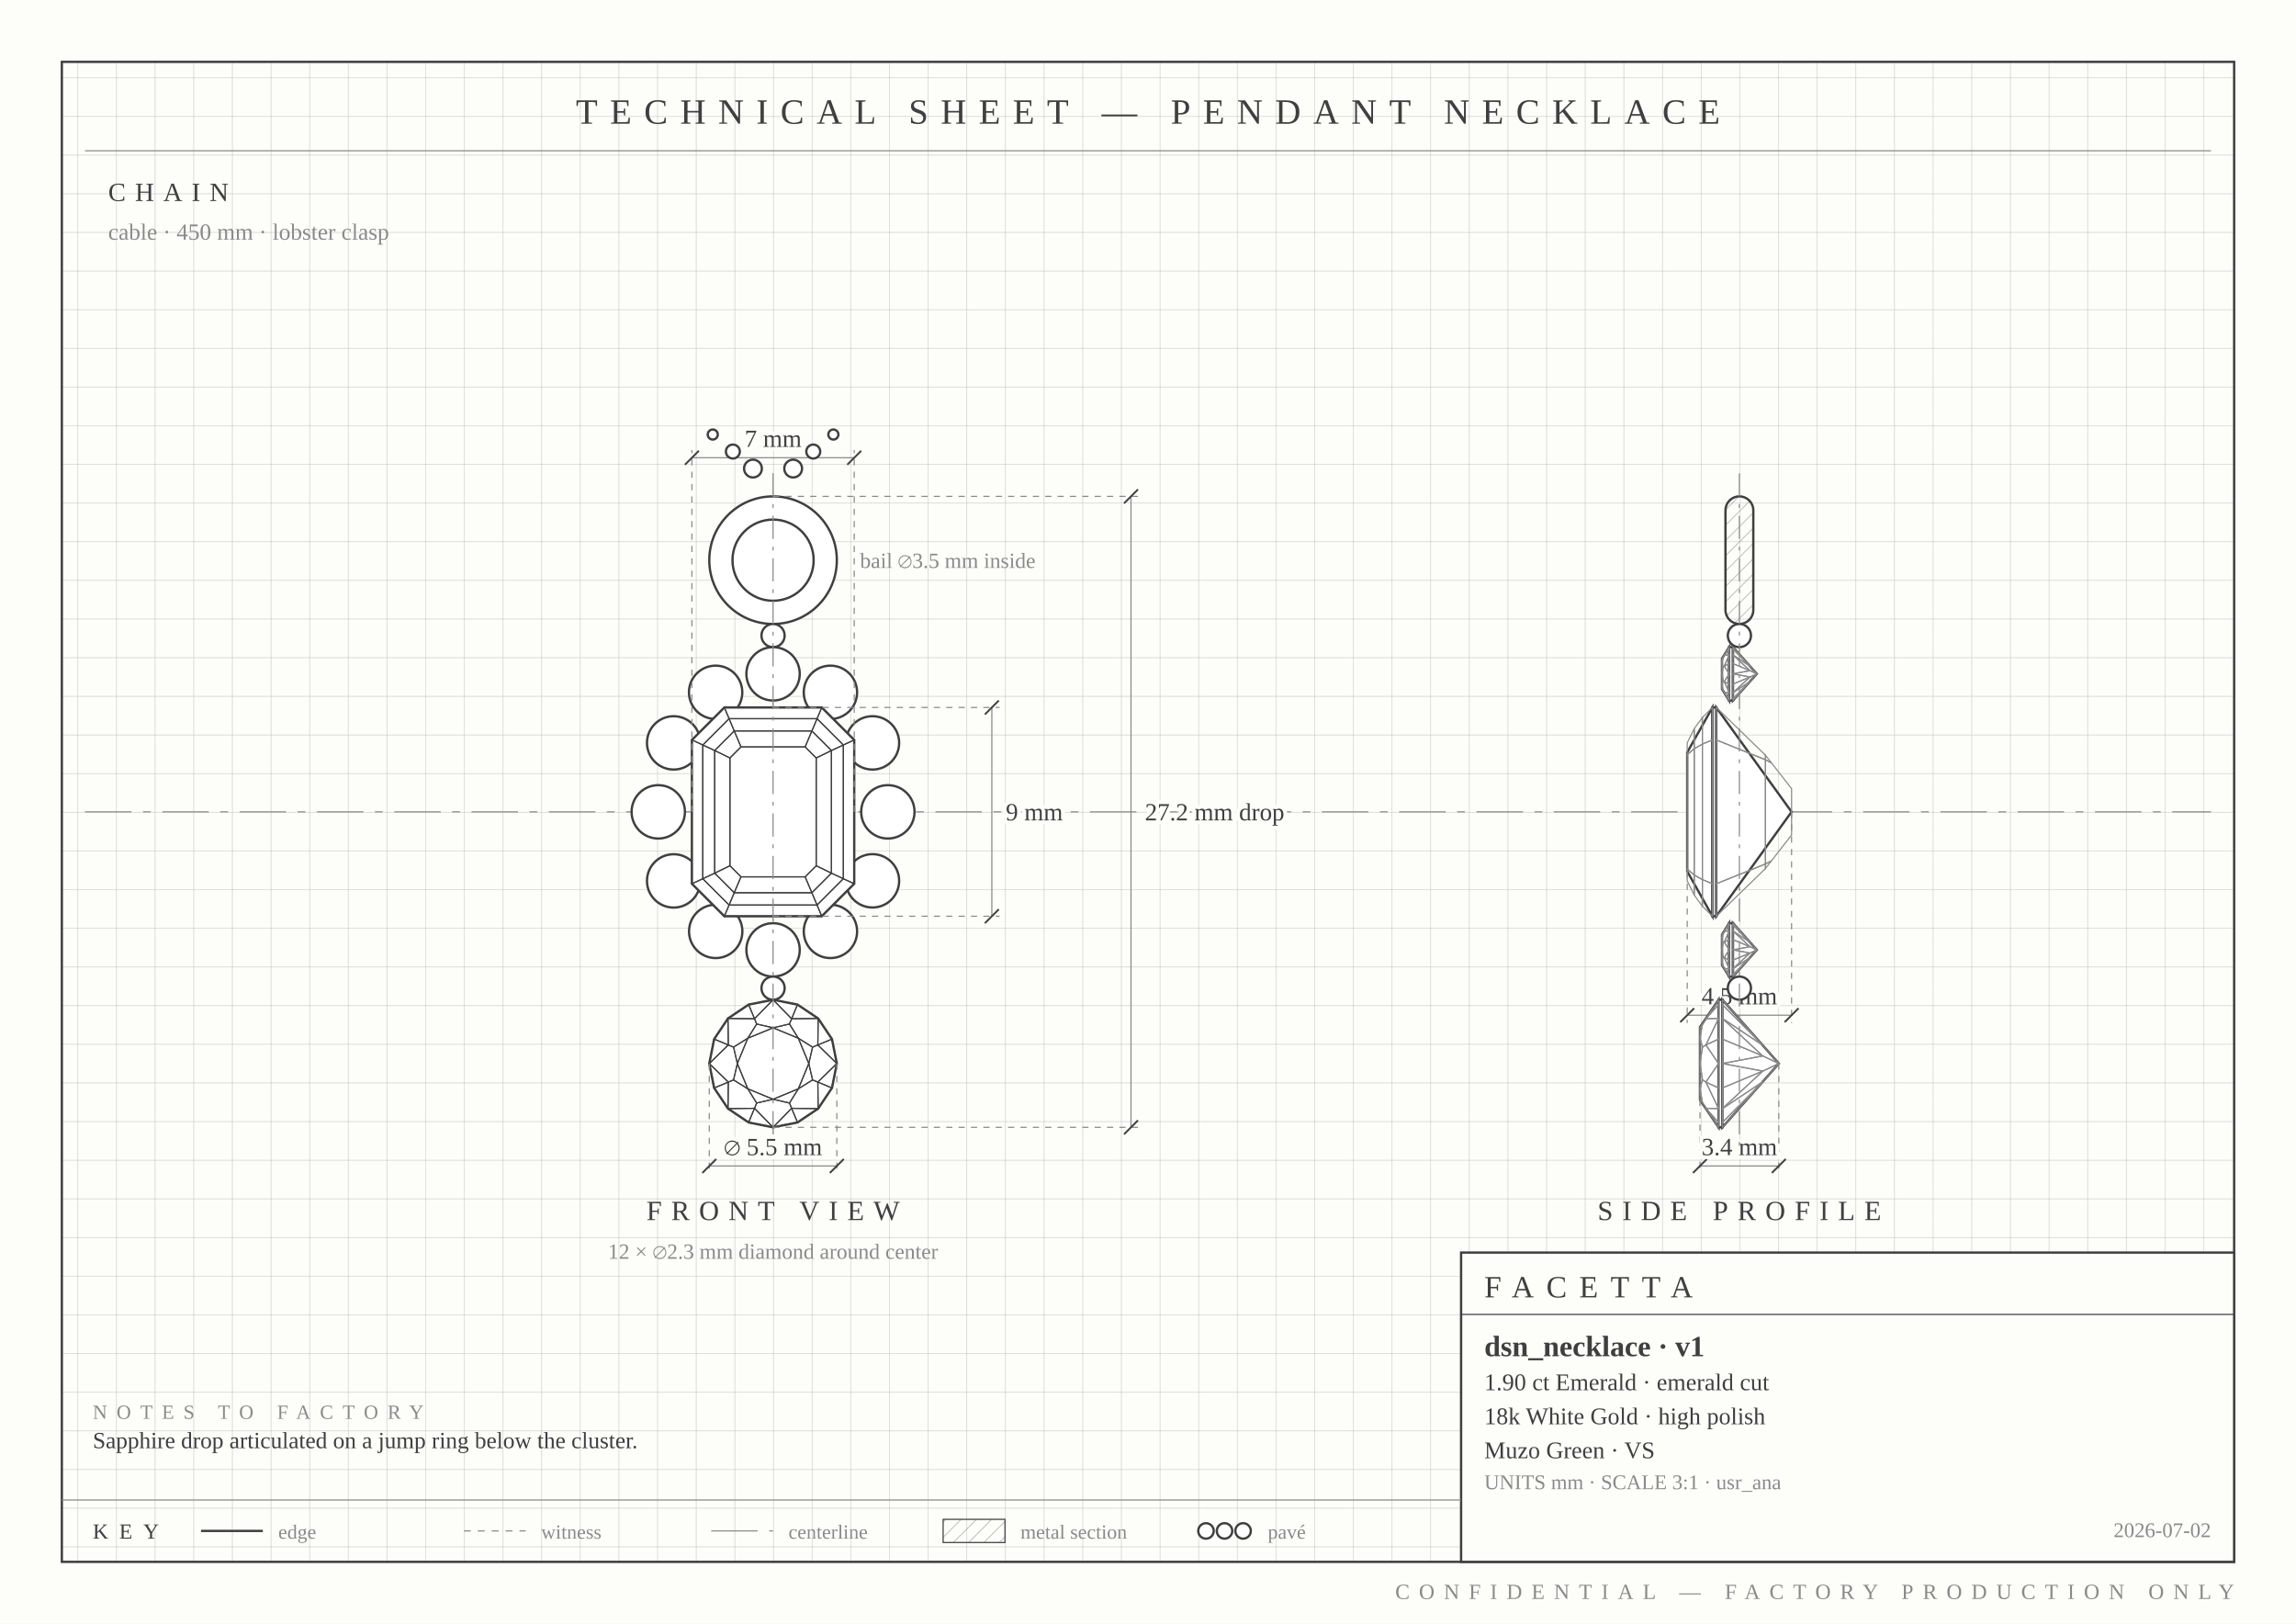
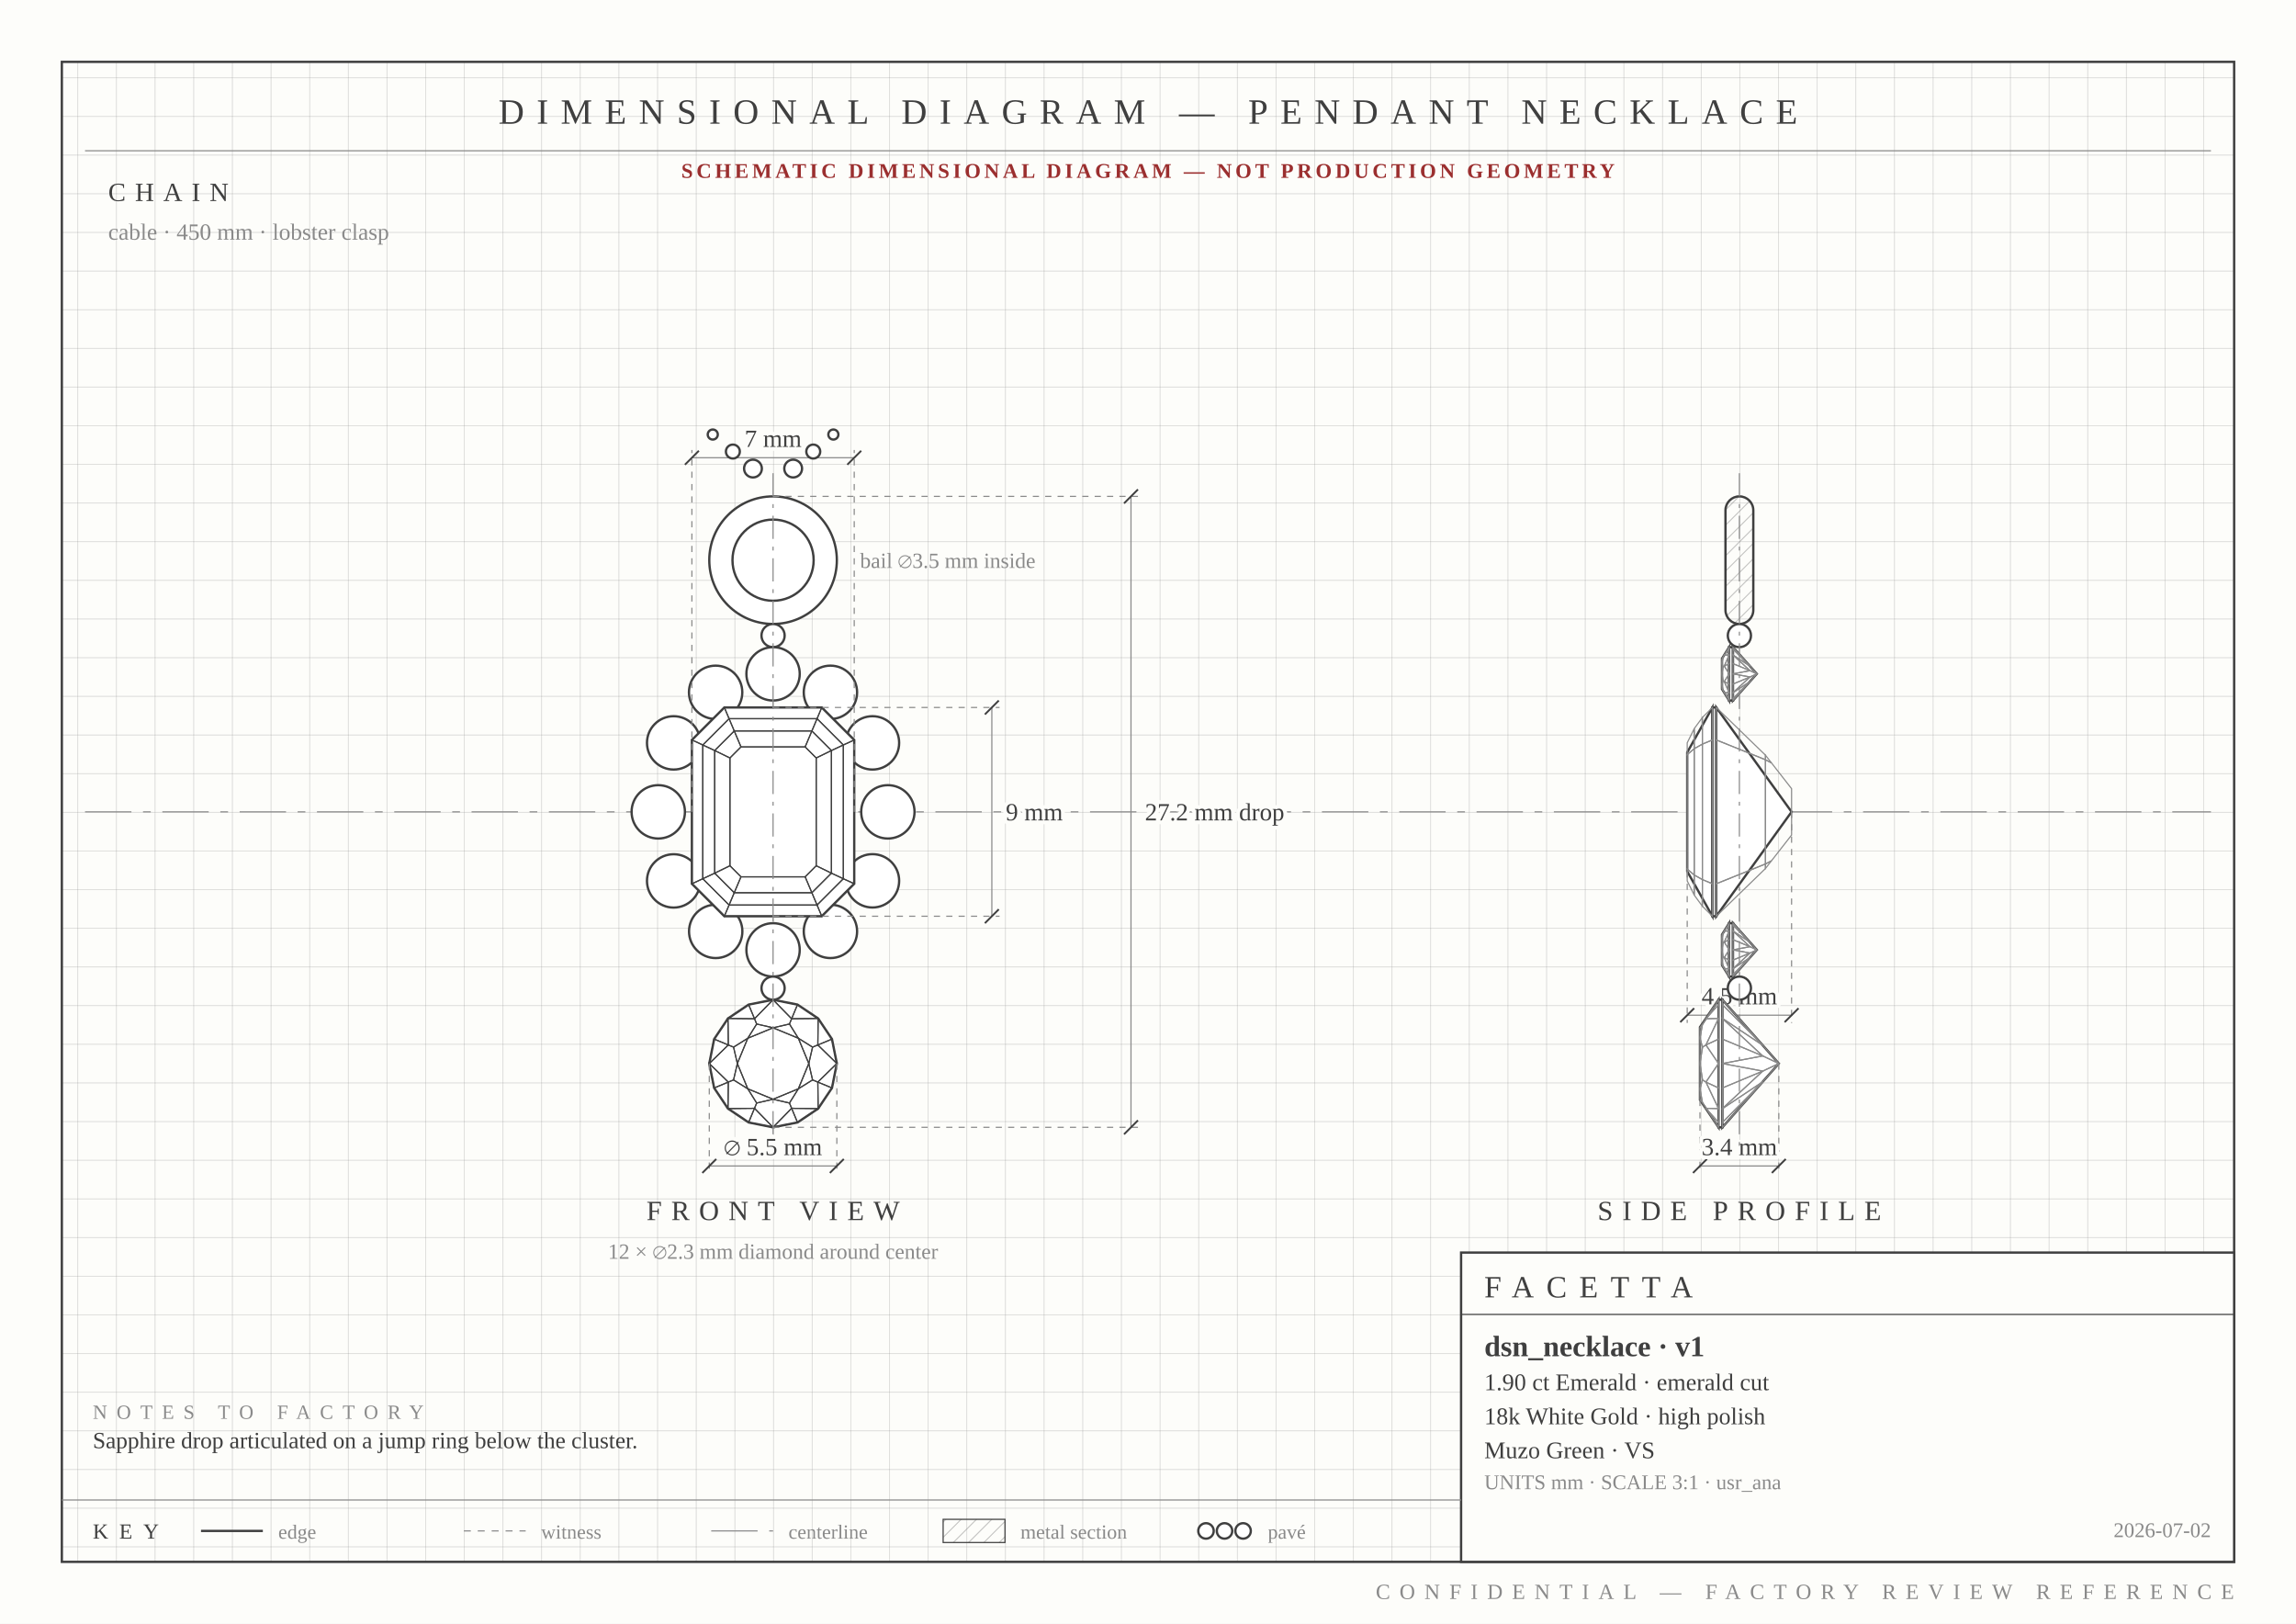
<svg xmlns="http://www.w3.org/2000/svg" viewBox="0 0 297 210" width="297mm" height="210mm" font-family="Georgia, 'Times New Roman', serif">
  <defs>
    <pattern id="hatch" width="1.4" height="1.4" patternTransform="rotate(45)" patternUnits="userSpaceOnUse">
      <line x1="0" y1="0" x2="0" y2="1.4" stroke="#8a8a8a" stroke-width="0.12" />
    </pattern>
    <pattern id="grid" width="5" height="5" patternUnits="userSpaceOnUse">
      <line x1="0" y1="0" x2="5" y2="0" stroke="#8a8a8a" stroke-width="0.06" />
      <line x1="0" y1="0" x2="0" y2="5" stroke="#8a8a8a" stroke-width="0.06" />
    </pattern>
  </defs>
  <rect x="0" y="0" width="297" height="210" fill="#fdfdfa" />
  <rect x="8" y="8" width="281" height="194" fill="url(#grid)" stroke="#3f3f3f" stroke-width="0.3" />
-   <text x="148.50" y="16.00" font-family="Georgia, 'Times New Roman', serif" font-size="4.6" fill="#3f3f3f" text-anchor="middle" letter-spacing="1.6">TECHNICAL SHEET — PENDANT NECKLACE</text>
+   <text x="148.50" y="16.00" font-family="Georgia, 'Times New Roman', serif" font-size="4.6" fill="#3f3f3f" text-anchor="middle" letter-spacing="1.6">DIMENSIONAL DIAGRAM — PENDANT NECKLACE</text>
  <line x1="11.00" y1="19.50" x2="286.00" y2="19.50" stroke="#8a8a8a" stroke-width="0.15" />
+   <text x="148.50" y="23.00" font-family="Georgia, 'Times New Roman', serif" font-size="2.7" fill="#9b2f2f" text-anchor="middle" font-weight="bold" letter-spacing="0.45">SCHEMATIC DIMENSIONAL DIAGRAM — NOT PRODUCTION GEOMETRY</text>
  <line x1="11.00" y1="105.00" x2="286.00" y2="105.00" stroke="#8a8a8a" stroke-width="0.15" stroke-dasharray="6 1.5 1 1.5" />
  <circle cx="100.00" cy="72.45" r="8.25" fill="#ffffff" stroke="#3f3f3f" stroke-width="0.3" />
  <circle cx="100.00" cy="72.45" r="5.25" fill="#ffffff" stroke="#3f3f3f" stroke-width="0.3" />
  <circle cx="100.00" cy="82.20" r="1.50" fill="#ffffff" stroke="#3f3f3f" stroke-width="0.3" />
  <circle cx="100.00" cy="87.15" r="3.45" fill="#ffffff" stroke="#3f3f3f" stroke-width="0.3" />
  <circle cx="107.42" cy="89.54" r="3.45" fill="#ffffff" stroke="#3f3f3f" stroke-width="0.3" />
  <circle cx="112.86" cy="96.08" r="3.45" fill="#ffffff" stroke="#3f3f3f" stroke-width="0.3" />
  <circle cx="114.85" cy="105.00" r="3.45" fill="#ffffff" stroke="#3f3f3f" stroke-width="0.3" />
  <circle cx="112.86" cy="113.92" r="3.45" fill="#ffffff" stroke="#3f3f3f" stroke-width="0.3" />
  <circle cx="107.42" cy="120.46" r="3.45" fill="#ffffff" stroke="#3f3f3f" stroke-width="0.3" />
  <circle cx="100.00" cy="122.85" r="3.45" fill="#ffffff" stroke="#3f3f3f" stroke-width="0.3" />
  <circle cx="92.58" cy="120.46" r="3.45" fill="#ffffff" stroke="#3f3f3f" stroke-width="0.3" />
  <circle cx="87.14" cy="113.93" r="3.45" fill="#ffffff" stroke="#3f3f3f" stroke-width="0.3" />
  <circle cx="85.15" cy="105.00" r="3.45" fill="#ffffff" stroke="#3f3f3f" stroke-width="0.3" />
  <circle cx="87.14" cy="96.08" r="3.45" fill="#ffffff" stroke="#3f3f3f" stroke-width="0.3" />
  <circle cx="92.57" cy="89.54" r="3.45" fill="#ffffff" stroke="#3f3f3f" stroke-width="0.3" />
  <polygon points="89.50,95.70 89.50,95.70 93.70,91.50 106.30,91.50 110.50,95.70 110.50,114.30 110.50,114.30 106.30,118.50 93.70,118.50 89.50,114.30" fill="#ffffff" stroke="#3f3f3f" stroke-width="0.3" />
  <polygon points="93.70,91.50 93.70,91.50 106.30,91.50 106.30,91.50 105.69,92.95 94.31,92.95" fill="none" stroke="#3f3f3f" stroke-width="0.15" />
  <polygon points="105.69,92.95 105.69,92.95 106.30,91.50 110.50,95.70 109.09,96.35 109.09,96.35" fill="none" stroke="#3f3f3f" stroke-width="0.15" />
  <polygon points="109.09,96.35 110.50,95.70 110.50,95.70 110.50,114.30 110.50,114.30 109.09,113.65" fill="none" stroke="#3f3f3f" stroke-width="0.15" />
  <polygon points="105.69,117.05 109.09,113.65 109.09,113.65 110.50,114.30 106.30,118.50 105.69,117.05" fill="none" stroke="#3f3f3f" stroke-width="0.15" />
  <polygon points="93.70,118.50 94.31,117.05 105.69,117.05 106.30,118.50 106.30,118.50 93.70,118.50" fill="none" stroke="#3f3f3f" stroke-width="0.15" />
  <polygon points="89.50,114.30 90.91,113.65 90.91,113.65 94.31,117.05 94.31,117.05 93.70,118.50" fill="none" stroke="#3f3f3f" stroke-width="0.15" />
  <polygon points="89.50,95.70 89.50,95.70 90.91,96.35 90.91,113.65 89.50,114.30 89.50,114.30" fill="none" stroke="#3f3f3f" stroke-width="0.15" />
  <polygon points="89.50,95.70 93.70,91.50 94.31,92.95 94.31,92.95 90.91,96.35 90.91,96.35" fill="none" stroke="#3f3f3f" stroke-width="0.15" />
  <polygon points="94.31,92.95 105.69,92.95 105.69,92.95 105.02,94.54 105.02,94.54 94.98,94.54 94.98,94.54 94.31,92.95" fill="none" stroke="#3f3f3f" stroke-width="0.15" />
  <polygon points="105.02,94.54 105.69,92.95 109.09,96.35 107.55,97.07 107.55,97.07" fill="none" stroke="#3f3f3f" stroke-width="0.15" />
  <polygon points="107.55,97.07 109.09,96.35 109.09,96.35 109.09,113.65 109.09,113.65 107.55,112.93" fill="none" stroke="#3f3f3f" stroke-width="0.15" />
  <polygon points="105.02,115.46 107.55,112.93 107.55,112.93 109.09,113.65 105.69,117.05" fill="none" stroke="#3f3f3f" stroke-width="0.15" />
  <polygon points="94.31,117.05 94.31,117.05 94.98,115.46 94.98,115.46 105.02,115.46 105.02,115.46 105.69,117.05 105.69,117.05" fill="none" stroke="#3f3f3f" stroke-width="0.15" />
  <polygon points="90.91,113.65 92.45,112.93 92.45,112.93 94.98,115.46 94.31,117.05" fill="none" stroke="#3f3f3f" stroke-width="0.15" />
  <polygon points="90.91,96.35 90.91,96.35 92.45,97.07 92.45,112.93 90.91,113.65 90.91,113.65" fill="none" stroke="#3f3f3f" stroke-width="0.15" />
  <polygon points="90.91,96.35 94.31,92.95 94.98,94.54 92.45,97.07 92.45,97.07" fill="none" stroke="#3f3f3f" stroke-width="0.15" />
  <polygon points="94.98,94.54 105.02,94.54 104.15,96.60 95.85,96.60" fill="none" stroke="#3f3f3f" stroke-width="0.15" />
  <polygon points="104.15,96.60 105.02,94.54 105.02,94.54 107.55,97.07 105.58,98.03" fill="none" stroke="#3f3f3f" stroke-width="0.15" />
  <polygon points="105.58,98.03 107.55,97.07 107.55,97.07 107.55,112.93 107.55,112.93 105.58,111.97" fill="none" stroke="#3f3f3f" stroke-width="0.15" />
  <polygon points="104.15,113.40 105.58,111.97 107.55,112.93 105.02,115.46 105.02,115.46" fill="none" stroke="#3f3f3f" stroke-width="0.15" />
  <polygon points="94.98,115.46 95.85,113.40 104.15,113.40 105.02,115.46" fill="none" stroke="#3f3f3f" stroke-width="0.15" />
  <polygon points="92.45,112.93 94.42,111.97 95.85,113.40 94.98,115.46 94.98,115.46" fill="none" stroke="#3f3f3f" stroke-width="0.15" />
  <polygon points="92.45,97.07 92.45,97.07 94.42,98.03 94.42,111.97 92.45,112.93 92.45,112.93" fill="none" stroke="#3f3f3f" stroke-width="0.15" />
  <polygon points="92.45,97.07 94.98,94.54 94.98,94.54 95.85,96.60 94.42,98.03" fill="none" stroke="#3f3f3f" stroke-width="0.15" />
  <polygon points="94.42,98.03 95.85,96.60 104.15,96.60 105.58,98.03 105.58,111.97 104.15,113.40 95.85,113.40 94.42,111.97" fill="none" stroke="#3f3f3f" stroke-width="0.15" />
  <circle cx="100.00" cy="127.80" r="1.50" fill="#ffffff" stroke="#3f3f3f" stroke-width="0.3" />
  <polygon points="91.75,137.55 91.75,137.55 91.75,137.55 92.38,134.39 94.17,131.72 96.84,129.93 100.00,129.30 100.00,129.30 100.00,129.30 100.00,129.30 100.00,129.30 103.16,129.93 105.83,131.72 107.62,134.39 108.25,137.55 108.25,137.55 108.25,137.55 108.25,137.55 108.25,137.55 107.62,140.71 105.83,143.38 103.16,145.17 100.00,145.80 100.00,145.80 100.00,145.80 100.00,145.80 100.00,145.80 96.84,145.17 94.17,143.38 92.38,140.71 91.75,137.55 91.75,137.55" fill="#ffffff" stroke="#3f3f3f" stroke-width="0.3" />
  <polygon points="91.75,137.55 91.75,137.55 94.21,135.15 94.89,135.43 95.38,137.55 95.38,137.55 94.89,139.67 94.21,139.95 94.21,139.95 91.75,137.55" fill="none" stroke="#3f3f3f" stroke-width="0.15" />
  <polygon points="94.17,131.72 94.17,131.72 94.17,131.72 97.60,131.76 97.88,132.44 96.73,134.28 96.73,134.28 94.89,135.43 94.21,135.15 94.21,135.15" fill="none" stroke="#3f3f3f" stroke-width="0.15" />
  <polygon points="94.17,143.38 94.21,139.95 94.89,139.67 96.73,140.82 96.73,140.82 97.88,142.66 97.60,143.34 97.60,143.34 94.17,143.38 94.17,143.38" fill="none" stroke="#3f3f3f" stroke-width="0.15" />
  <polygon points="97.60,131.76 97.60,131.76 100.00,129.30 100.00,129.30 100.00,129.30 102.40,131.76 102.12,132.44 100.00,132.93 100.00,132.93 97.88,132.44" fill="none" stroke="#3f3f3f" stroke-width="0.15" />
  <polygon points="97.60,143.34 97.88,142.66 100.00,142.17 100.00,142.17 102.12,142.66 102.40,143.34 102.40,143.34 100.00,145.80 100.00,145.80 100.00,145.80" fill="none" stroke="#3f3f3f" stroke-width="0.15" />
  <polygon points="102.12,132.44 102.40,131.76 102.40,131.76 105.83,131.72 105.83,131.72 105.83,131.72 105.79,135.15 105.11,135.43 103.27,134.28 103.27,134.28" fill="none" stroke="#3f3f3f" stroke-width="0.15" />
  <polygon points="102.12,142.66 103.27,140.82 103.27,140.82 105.11,139.67 105.79,139.95 105.79,139.95 105.83,143.38 105.83,143.38 105.83,143.38 102.40,143.34" fill="none" stroke="#3f3f3f" stroke-width="0.15" />
  <polygon points="104.62,137.55 105.11,135.43 105.79,135.15 105.79,135.15 108.25,137.55 108.25,137.55 108.25,137.55 105.79,139.95 105.11,139.67 104.62,137.55" fill="none" stroke="#3f3f3f" stroke-width="0.15" />
  <polygon points="91.75,137.55 92.38,134.39 92.38,134.39 94.21,135.15 94.21,135.15" fill="none" stroke="#3f3f3f" stroke-width="0.15" />
  <polygon points="92.38,140.71 92.38,140.71 94.21,139.95 94.21,139.95 94.17,143.38" fill="none" stroke="#3f3f3f" stroke-width="0.15" />
  <polygon points="91.75,137.55 94.21,139.95 92.38,140.71" fill="none" stroke="#3f3f3f" stroke-width="0.15" />
  <polygon points="92.38,134.39 94.17,131.72 94.21,135.15" fill="none" stroke="#3f3f3f" stroke-width="0.15" />
  <polygon points="94.17,131.72 96.84,129.93 96.84,129.93 97.60,131.76 97.60,131.76" fill="none" stroke="#3f3f3f" stroke-width="0.15" />
  <polygon points="94.17,143.38 97.60,143.34 96.84,145.17" fill="none" stroke="#3f3f3f" stroke-width="0.15" />
  <polygon points="96.84,145.17 96.84,145.17 97.60,143.34 97.60,143.34 100.00,145.80" fill="none" stroke="#3f3f3f" stroke-width="0.15" />
  <polygon points="96.84,129.93 100.00,129.30 97.60,131.76" fill="none" stroke="#3f3f3f" stroke-width="0.15" />
  <polygon points="100.00,145.80 102.40,143.34 103.16,145.17" fill="none" stroke="#3f3f3f" stroke-width="0.15" />
  <polygon points="100.00,129.30 103.16,129.93 103.16,129.93 102.40,131.76 102.40,131.76" fill="none" stroke="#3f3f3f" stroke-width="0.15" />
  <polygon points="102.40,131.76 103.16,129.93 105.83,131.72" fill="none" stroke="#3f3f3f" stroke-width="0.15" />
  <polygon points="102.40,143.34 102.40,143.34 105.83,143.38 103.16,145.17 103.16,145.17" fill="none" stroke="#3f3f3f" stroke-width="0.15" />
  <polygon points="105.79,139.95 107.62,140.71 105.83,143.38" fill="none" stroke="#3f3f3f" stroke-width="0.15" />
  <polygon points="105.79,135.15 107.62,134.39 108.25,137.55" fill="none" stroke="#3f3f3f" stroke-width="0.15" />
  <polygon points="105.79,135.15 105.79,135.15 105.83,131.72 107.62,134.39 107.62,134.39" fill="none" stroke="#3f3f3f" stroke-width="0.15" />
  <polygon points="105.79,139.95 105.79,139.95 108.25,137.55 107.62,140.71 107.62,140.71" fill="none" stroke="#3f3f3f" stroke-width="0.15" />
  <polygon points="94.89,135.43 96.73,134.28 95.38,137.55" fill="none" stroke="#3f3f3f" stroke-width="0.15" />
  <polygon points="94.89,139.67 95.38,137.55 96.73,140.82" fill="none" stroke="#3f3f3f" stroke-width="0.15" />
  <polygon points="96.73,134.28 97.88,132.44 100.00,132.93" fill="none" stroke="#3f3f3f" stroke-width="0.15" />
  <polygon points="96.73,140.82 100.00,142.17 97.88,142.66" fill="none" stroke="#3f3f3f" stroke-width="0.15" />
  <polygon points="100.00,132.93 102.12,132.44 103.27,134.28" fill="none" stroke="#3f3f3f" stroke-width="0.15" />
  <polygon points="100.00,142.17 103.27,140.82 102.12,142.66" fill="none" stroke="#3f3f3f" stroke-width="0.15" />
  <polygon points="103.27,134.28 105.11,135.43 104.62,137.55" fill="none" stroke="#3f3f3f" stroke-width="0.15" />
  <polygon points="103.27,140.82 104.62,137.55 105.11,139.67" fill="none" stroke="#3f3f3f" stroke-width="0.15" />
  <polygon points="95.38,137.55 96.73,134.28 96.73,134.28 100.00,132.93 100.00,132.93 103.27,134.28 103.27,134.28 104.62,137.55 104.62,137.55 103.27,140.82 103.27,140.82 100.00,142.17 100.00,142.17 96.73,140.82 96.73,140.82 95.38,137.55" fill="none" stroke="#3f3f3f" stroke-width="0.15" />
  <line x1="100.00" y1="61.20" x2="100.00" y2="148.80" stroke="#8a8a8a" stroke-width="0.15" stroke-dasharray="3 1 0.5 1" />
  <line x1="89.50" y1="105.00" x2="89.50" y2="58.20" stroke="#8a8a8a" stroke-width="0.15" stroke-dasharray="0.8 0.8" />
  <line x1="110.50" y1="105.00" x2="110.50" y2="58.20" stroke="#8a8a8a" stroke-width="0.15" stroke-dasharray="0.8 0.8" />
  <line x1="89.50" y1="59.20" x2="110.50" y2="59.20" stroke="#8a8a8a" stroke-width="0.15" />
  <line x1="88.60" y1="60.10" x2="90.40" y2="58.30" stroke="#3f3f3f" stroke-width="0.24" />
  <line x1="109.60" y1="60.10" x2="111.40" y2="58.30" stroke="#3f3f3f" stroke-width="0.24" />
  <text x="100.00" y="57.80" font-family="Georgia, 'Times New Roman', serif" font-size="3.2" fill="#3f3f3f" text-anchor="middle" stroke="#fdfdfa" stroke-width="1.0" stroke-linejoin="round" paint-order="stroke">7 mm</text>
  <line x1="100.00" y1="91.50" x2="129.30" y2="91.50" stroke="#8a8a8a" stroke-width="0.15" stroke-dasharray="0.8 0.8" />
  <line x1="100.00" y1="118.50" x2="129.30" y2="118.50" stroke="#8a8a8a" stroke-width="0.15" stroke-dasharray="0.8 0.8" />
  <line x1="128.30" y1="91.50" x2="128.30" y2="118.50" stroke="#8a8a8a" stroke-width="0.15" />
  <line x1="127.40" y1="92.40" x2="129.20" y2="90.60" stroke="#3f3f3f" stroke-width="0.24" />
  <line x1="127.40" y1="119.40" x2="129.20" y2="117.60" stroke="#3f3f3f" stroke-width="0.24" />
  <text x="130.10" y="106.10" font-family="Georgia, 'Times New Roman', serif" font-size="3.2" fill="#3f3f3f" text-anchor="start" stroke="#fdfdfa" stroke-width="1.0" stroke-linejoin="round" paint-order="stroke">9 mm</text>
  <line x1="100.00" y1="64.20" x2="147.30" y2="64.20" stroke="#8a8a8a" stroke-width="0.15" stroke-dasharray="0.8 0.8" />
  <line x1="100.00" y1="145.80" x2="147.30" y2="145.80" stroke="#8a8a8a" stroke-width="0.15" stroke-dasharray="0.8 0.8" />
  <line x1="146.30" y1="64.20" x2="146.30" y2="145.80" stroke="#8a8a8a" stroke-width="0.15" />
  <line x1="145.40" y1="65.10" x2="147.20" y2="63.30" stroke="#3f3f3f" stroke-width="0.24" />
  <line x1="145.40" y1="146.70" x2="147.20" y2="144.90" stroke="#3f3f3f" stroke-width="0.24" />
  <text x="148.10" y="106.10" font-family="Georgia, 'Times New Roman', serif" font-size="3.2" fill="#3f3f3f" text-anchor="start" stroke="#fdfdfa" stroke-width="1.0" stroke-linejoin="round" paint-order="stroke">27.2 mm drop</text>
  <text x="111.25" y="73.45" font-family="Georgia, 'Times New Roman', serif" font-size="2.8" fill="#8a8a8a" text-anchor="start">bail ⌀3.5 mm inside</text>
  <text x="100.00" y="157.80" font-family="Georgia, 'Times New Roman', serif" font-size="3.6" fill="#3f3f3f" text-anchor="middle" letter-spacing="1.2">FRONT VIEW</text>
  <text x="100.00" y="162.80" font-family="Georgia, 'Times New Roman', serif" font-size="2.8" fill="#8a8a8a" text-anchor="middle">12 × ⌀2.3 mm diamond around center</text>
  <line x1="91.75" y1="137.55" x2="91.75" y2="151.80" stroke="#8a8a8a" stroke-width="0.15" stroke-dasharray="0.8 0.8" />
  <line x1="108.25" y1="137.55" x2="108.25" y2="151.80" stroke="#8a8a8a" stroke-width="0.15" stroke-dasharray="0.8 0.8" />
  <line x1="91.75" y1="150.80" x2="108.25" y2="150.80" stroke="#8a8a8a" stroke-width="0.15" />
  <line x1="90.85" y1="151.70" x2="92.65" y2="149.90" stroke="#3f3f3f" stroke-width="0.24" />
  <line x1="107.35" y1="151.70" x2="109.15" y2="149.90" stroke="#3f3f3f" stroke-width="0.24" />
  <text x="100.00" y="149.40" font-family="Georgia, 'Times New Roman', serif" font-size="3.2" fill="#3f3f3f" text-anchor="middle" stroke="#fdfdfa" stroke-width="1.0" stroke-linejoin="round" paint-order="stroke">⌀ 5.5 mm</text>
  <rect x="223.20" y="64.20" width="3.60" height="16.50" rx="1.80" fill="url(#hatch)" stroke="#3f3f3f" stroke-width="0.3" />
  <circle cx="225.00" cy="82.20" r="1.50" fill="#ffffff" stroke="#3f3f3f" stroke-width="0.3" />
  <polygon points="218.25,97.31 221.51,91.50 221.51,118.50 218.25,112.69" fill="#ffffff" stroke="#3f3f3f" stroke-width="0.3" />
  <rect x="221.51" y="91.50" width="0.50" height="27.00" fill="#ffffff" stroke="#3f3f3f" stroke-width="0.3" />
  <polygon points="222.01,91.50 231.75,105.00 222.01,118.50" fill="#ffffff" stroke="#3f3f3f" stroke-width="0.3" />
  <polygon points="220.21,113.76 220.21,117.20 220.21,117.20 221.51,118.50 221.51,114.30 220.21,113.76" fill="none" stroke="#8a8a8a" stroke-width="0.15" />
  <polygon points="221.51,95.70 220.21,96.24 220.21,113.76 221.51,114.30 221.51,114.30 221.51,95.70" fill="none" stroke="#8a8a8a" stroke-width="0.15" />
  <polygon points="221.51,91.50 220.21,92.80 220.21,92.80 220.21,96.24 220.21,96.24 221.51,95.70" fill="none" stroke="#8a8a8a" stroke-width="0.15" />
  <polygon points="219.16,113.17 219.16,113.17 219.16,115.77 220.21,117.20 220.21,113.76" fill="none" stroke="#8a8a8a" stroke-width="0.15" />
  <polygon points="220.21,96.24 220.21,96.24 219.16,96.83 219.16,113.17 220.21,113.76 220.21,113.76" fill="none" stroke="#8a8a8a" stroke-width="0.15" />
  <polygon points="220.21,92.80 219.16,94.23 219.16,96.83 219.16,96.83 220.21,96.24" fill="none" stroke="#8a8a8a" stroke-width="0.15" />
  <polygon points="218.25,112.40 218.25,113.93 219.16,115.77 219.16,115.77 219.16,113.17" fill="none" stroke="#8a8a8a" stroke-width="0.15" />
  <polygon points="219.16,96.83 218.25,97.60 218.25,112.40 219.16,113.17 219.16,113.17 219.16,96.83" fill="none" stroke="#8a8a8a" stroke-width="0.15" />
  <polygon points="219.16,94.23 219.16,94.23 218.25,96.07 218.25,97.60 219.16,96.83" fill="none" stroke="#8a8a8a" stroke-width="0.15" />
  <polygon points="228.37,111.74 222.01,114.30 222.01,118.50 228.37,112.33" fill="none" stroke="#8a8a8a" stroke-width="0.15" />
  <polygon points="222.01,95.70 222.01,95.70 222.01,114.30 222.01,114.30 228.37,111.74 228.37,111.74 228.37,98.26 228.37,98.26" fill="none" stroke="#8a8a8a" stroke-width="0.15" />
  <polygon points="222.01,91.50 222.01,95.70 228.37,98.26 228.37,97.67" fill="none" stroke="#8a8a8a" stroke-width="0.15" />
  <polygon points="229.15,111.33 228.37,111.74 228.37,111.74 228.37,112.33 228.37,112.33" fill="none" stroke="#8a8a8a" stroke-width="0.15" />
  <polygon points="228.37,98.26 228.37,111.74 229.15,111.33 231.75,108.00 231.75,102.00 229.15,98.67" fill="none" stroke="#8a8a8a" stroke-width="0.15" />
  <polygon points="228.37,97.67 228.37,98.26 228.37,98.26 229.15,98.67 228.37,97.67" fill="none" stroke="#8a8a8a" stroke-width="0.15" />
  <polygon points="222.75,85.18 223.67,83.70 223.67,90.60 222.75,89.12" fill="#ffffff" stroke="#3f3f3f" stroke-width="0.3" />
  <rect x="223.67" y="83.70" width="0.50" height="6.90" fill="#ffffff" stroke="#3f3f3f" stroke-width="0.3" />
  <polygon points="224.17,83.70 227.25,87.15 224.17,90.60" fill="#ffffff" stroke="#3f3f3f" stroke-width="0.3" />
  <polygon points="222.88,88.04 222.75,88.52 222.75,88.52 222.88,89.29 223.05,89.57 223.05,89.57 223.67,89.59 223.67,89.59 223.67,89.59 223.05,88.15" fill="none" stroke="#8a8a8a" stroke-width="0.15" />
  <polygon points="223.05,86.15 222.88,86.26 222.75,87.15 222.75,87.15 222.88,88.04 223.05,88.15 223.05,88.15 223.67,87.15 223.67,87.15 223.67,87.15" fill="none" stroke="#8a8a8a" stroke-width="0.15" />
  <polygon points="223.67,84.71 223.05,84.73 222.88,85.01 222.75,85.78 222.75,85.78 222.88,86.26 223.05,86.15 223.05,86.15 223.67,84.71 223.67,84.71" fill="none" stroke="#8a8a8a" stroke-width="0.15" />
  <polygon points="223.05,89.57 223.05,89.57 223.67,90.60 223.67,90.34 223.67,90.34" fill="none" stroke="#8a8a8a" stroke-width="0.15" />
  <polygon points="223.05,89.57 223.67,90.34 223.67,89.59" fill="none" stroke="#8a8a8a" stroke-width="0.15" />
  <polygon points="223.05,88.15 223.05,88.15 223.67,89.59 223.67,88.47 223.67,88.47" fill="none" stroke="#8a8a8a" stroke-width="0.15" />
  <polygon points="223.67,87.15 223.05,88.15 223.67,88.47" fill="none" stroke="#8a8a8a" stroke-width="0.15" />
  <polygon points="223.67,85.83 223.67,85.83 223.05,86.15 223.05,86.15 223.67,87.15" fill="none" stroke="#8a8a8a" stroke-width="0.15" />
  <polygon points="223.67,84.71 223.05,86.15 223.67,85.83" fill="none" stroke="#8a8a8a" stroke-width="0.15" />
  <polygon points="223.67,83.96 223.67,83.96 223.05,84.73 223.05,84.73 223.67,84.71" fill="none" stroke="#8a8a8a" stroke-width="0.15" />
  <polygon points="223.67,83.70 223.05,84.73 223.67,83.96" fill="none" stroke="#8a8a8a" stroke-width="0.15" />
  <polygon points="222.75,88.52 222.75,89.08 222.88,89.29" fill="none" stroke="#8a8a8a" stroke-width="0.15" />
  <polygon points="222.75,87.15 222.75,88.52 222.88,88.04" fill="none" stroke="#8a8a8a" stroke-width="0.15" />
  <polygon points="222.75,85.78 222.75,87.15 222.88,86.26" fill="none" stroke="#8a8a8a" stroke-width="0.15" />
  <polygon points="222.88,85.01 222.75,85.22 222.75,85.78" fill="none" stroke="#8a8a8a" stroke-width="0.15" />
  <polygon points="227.25,87.15 227.25,87.15 226.37,87.56 224.17,89.59 224.17,89.59 224.17,89.59 226.37,88.14 226.37,88.14" fill="none" stroke="#8a8a8a" stroke-width="0.15" />
  <polygon points="226.37,86.74 224.17,87.15 224.17,87.15 224.17,87.15 226.37,87.56 226.37,87.56 227.25,87.15 227.25,87.15" fill="none" stroke="#8a8a8a" stroke-width="0.15" />
  <polygon points="224.17,84.71 224.17,84.71 224.17,84.71 226.37,86.74 226.37,86.74 227.25,87.15 226.37,86.16" fill="none" stroke="#8a8a8a" stroke-width="0.15" />
  <polygon points="226.37,88.14 226.37,88.14 224.17,90.34 224.17,90.60" fill="none" stroke="#8a8a8a" stroke-width="0.15" />
  <polygon points="226.37,88.14 224.17,89.59 224.17,90.34 224.17,90.34" fill="none" stroke="#8a8a8a" stroke-width="0.15" />
  <polygon points="226.37,87.56 226.37,87.56 224.17,88.47 224.17,89.59" fill="none" stroke="#8a8a8a" stroke-width="0.15" />
  <polygon points="224.17,87.15 224.17,88.47 224.17,88.47 226.37,87.56" fill="none" stroke="#8a8a8a" stroke-width="0.15" />
  <polygon points="224.17,85.83 224.17,87.15 226.37,86.74 226.37,86.74" fill="none" stroke="#8a8a8a" stroke-width="0.15" />
  <polygon points="224.17,84.71 224.17,85.83 224.17,85.83 226.37,86.74" fill="none" stroke="#8a8a8a" stroke-width="0.15" />
  <polygon points="224.17,83.96 224.17,84.71 226.37,86.16 226.37,86.16" fill="none" stroke="#8a8a8a" stroke-width="0.15" />
  <polygon points="224.17,83.70 224.17,83.96 224.17,83.96 226.37,86.16" fill="none" stroke="#8a8a8a" stroke-width="0.15" />
  <polygon points="222.75,120.88 223.67,119.40 223.67,126.30 222.75,124.82" fill="#ffffff" stroke="#3f3f3f" stroke-width="0.3" />
  <rect x="223.67" y="119.40" width="0.50" height="6.90" fill="#ffffff" stroke="#3f3f3f" stroke-width="0.3" />
  <polygon points="224.17,119.40 227.25,122.85 224.17,126.30" fill="#ffffff" stroke="#3f3f3f" stroke-width="0.3" />
  <polygon points="222.88,123.74 222.75,124.22 222.75,124.22 222.88,124.99 223.05,125.27 223.05,125.27 223.67,125.29 223.67,125.29 223.67,125.29 223.05,123.85" fill="none" stroke="#8a8a8a" stroke-width="0.15" />
  <polygon points="223.05,121.85 222.88,121.96 222.75,122.85 222.75,122.85 222.88,123.74 223.05,123.85 223.05,123.85 223.67,122.85 223.67,122.85 223.67,122.85" fill="none" stroke="#8a8a8a" stroke-width="0.15" />
  <polygon points="223.67,120.41 223.05,120.43 222.88,120.71 222.75,121.48 222.75,121.48 222.88,121.96 223.05,121.85 223.05,121.85 223.67,120.41 223.67,120.41" fill="none" stroke="#8a8a8a" stroke-width="0.15" />
  <polygon points="223.05,125.27 223.05,125.27 223.67,126.30 223.67,126.04 223.67,126.04" fill="none" stroke="#8a8a8a" stroke-width="0.15" />
  <polygon points="223.05,125.27 223.67,126.04 223.67,125.29" fill="none" stroke="#8a8a8a" stroke-width="0.15" />
  <polygon points="223.05,123.85 223.05,123.85 223.67,125.29 223.67,124.17 223.67,124.17" fill="none" stroke="#8a8a8a" stroke-width="0.15" />
  <polygon points="223.67,122.85 223.05,123.85 223.67,124.17" fill="none" stroke="#8a8a8a" stroke-width="0.15" />
  <polygon points="223.67,121.53 223.67,121.53 223.05,121.85 223.05,121.85 223.67,122.85" fill="none" stroke="#8a8a8a" stroke-width="0.15" />
  <polygon points="223.67,120.41 223.05,121.85 223.67,121.53" fill="none" stroke="#8a8a8a" stroke-width="0.15" />
  <polygon points="223.67,119.66 223.67,119.66 223.05,120.43 223.05,120.43 223.67,120.41" fill="none" stroke="#8a8a8a" stroke-width="0.15" />
  <polygon points="223.67,119.40 223.05,120.43 223.67,119.66" fill="none" stroke="#8a8a8a" stroke-width="0.15" />
  <polygon points="222.75,124.22 222.75,124.78 222.88,124.99" fill="none" stroke="#8a8a8a" stroke-width="0.15" />
  <polygon points="222.75,122.85 222.75,124.22 222.88,123.74" fill="none" stroke="#8a8a8a" stroke-width="0.15" />
  <polygon points="222.75,121.48 222.75,122.85 222.88,121.96" fill="none" stroke="#8a8a8a" stroke-width="0.15" />
  <polygon points="222.88,120.71 222.75,120.92 222.75,121.48" fill="none" stroke="#8a8a8a" stroke-width="0.15" />
  <polygon points="227.25,122.85 227.25,122.85 226.37,123.26 224.17,125.29 224.17,125.29 224.17,125.29 226.37,123.84 226.37,123.84" fill="none" stroke="#8a8a8a" stroke-width="0.15" />
  <polygon points="226.37,122.44 224.17,122.85 224.17,122.85 224.17,122.85 226.37,123.26 226.37,123.26 227.25,122.85 227.25,122.85" fill="none" stroke="#8a8a8a" stroke-width="0.15" />
  <polygon points="224.17,120.41 224.17,120.41 224.17,120.41 226.37,122.44 226.37,122.44 227.25,122.85 226.37,121.86" fill="none" stroke="#8a8a8a" stroke-width="0.15" />
  <polygon points="226.37,123.84 226.37,123.84 224.17,126.04 224.17,126.30" fill="none" stroke="#8a8a8a" stroke-width="0.15" />
  <polygon points="226.37,123.84 224.17,125.29 224.17,126.04 224.17,126.04" fill="none" stroke="#8a8a8a" stroke-width="0.15" />
  <polygon points="226.37,123.26 226.37,123.26 224.17,124.17 224.17,125.29" fill="none" stroke="#8a8a8a" stroke-width="0.15" />
  <polygon points="224.17,122.85 224.17,124.17 224.17,124.17 226.37,123.26" fill="none" stroke="#8a8a8a" stroke-width="0.15" />
  <polygon points="224.17,121.53 224.17,122.85 226.37,122.44 226.37,122.44" fill="none" stroke="#8a8a8a" stroke-width="0.15" />
  <polygon points="224.17,120.41 224.17,121.53 224.17,121.53 226.37,122.44" fill="none" stroke="#8a8a8a" stroke-width="0.15" />
  <polygon points="224.17,119.66 224.17,120.41 226.37,121.86 226.37,121.86" fill="none" stroke="#8a8a8a" stroke-width="0.15" />
  <polygon points="224.17,119.40 224.17,119.66 224.17,119.66 226.37,121.86" fill="none" stroke="#8a8a8a" stroke-width="0.15" />
  <line x1="218.25" y1="112.69" x2="218.25" y2="132.30" stroke="#8a8a8a" stroke-width="0.15" stroke-dasharray="0.8 0.8" />
  <line x1="231.75" y1="105.00" x2="231.75" y2="132.30" stroke="#8a8a8a" stroke-width="0.15" stroke-dasharray="0.8 0.8" />
  <line x1="218.25" y1="131.30" x2="231.75" y2="131.30" stroke="#8a8a8a" stroke-width="0.15" />
  <line x1="217.35" y1="132.20" x2="219.15" y2="130.40" stroke="#3f3f3f" stroke-width="0.24" />
  <line x1="230.85" y1="132.20" x2="232.65" y2="130.40" stroke="#3f3f3f" stroke-width="0.24" />
  <text x="225.00" y="129.90" font-family="Georgia, 'Times New Roman', serif" font-size="3.2" fill="#3f3f3f" text-anchor="middle" stroke="#fdfdfa" stroke-width="1.0" stroke-linejoin="round" paint-order="stroke">4.5 mm</text>
  <circle cx="225.00" cy="127.80" r="1.50" fill="#ffffff" stroke="#3f3f3f" stroke-width="0.3" />
  <polygon points="219.90,132.85 222.30,129.30 222.30,145.80 219.90,142.25" fill="#ffffff" stroke="#3f3f3f" stroke-width="0.3" />
  <rect x="222.30" y="129.30" width="0.50" height="16.50" fill="#ffffff" stroke="#3f3f3f" stroke-width="0.3" />
  <polygon points="222.80,129.30 230.10,137.55 222.80,145.80" fill="#ffffff" stroke="#3f3f3f" stroke-width="0.3" />
  <polygon points="220.23,139.67 219.90,140.82 219.90,140.82 220.23,142.66 220.67,143.34 220.67,143.34 222.30,143.38 222.30,143.38 222.30,143.38 220.67,139.95" fill="none" stroke="#8a8a8a" stroke-width="0.15" />
  <polygon points="220.67,135.15 220.23,135.43 219.90,137.55 219.90,137.55 220.23,139.67 220.67,139.95 220.67,139.95 222.30,137.55 222.30,137.55 222.30,137.55" fill="none" stroke="#8a8a8a" stroke-width="0.15" />
  <polygon points="222.30,131.72 220.67,131.76 220.23,132.44 219.90,134.28 219.90,134.28 220.23,135.43 220.67,135.15 220.67,135.15 222.30,131.72 222.30,131.72" fill="none" stroke="#8a8a8a" stroke-width="0.15" />
  <polygon points="220.67,143.34 220.67,143.34 222.30,145.80 222.30,145.17 222.30,145.17" fill="none" stroke="#8a8a8a" stroke-width="0.15" />
  <polygon points="220.67,143.34 222.30,145.17 222.30,143.38" fill="none" stroke="#8a8a8a" stroke-width="0.15" />
  <polygon points="220.67,139.95 220.67,139.95 222.30,143.38 222.30,140.71 222.30,140.71" fill="none" stroke="#8a8a8a" stroke-width="0.15" />
  <polygon points="222.30,137.55 220.67,139.95 222.30,140.71" fill="none" stroke="#8a8a8a" stroke-width="0.15" />
  <polygon points="222.30,134.39 222.30,134.39 220.67,135.15 220.67,135.15 222.30,137.55" fill="none" stroke="#8a8a8a" stroke-width="0.15" />
  <polygon points="222.30,131.72 220.67,135.15 222.30,134.39" fill="none" stroke="#8a8a8a" stroke-width="0.15" />
  <polygon points="222.30,129.93 222.30,129.93 220.67,131.76 220.67,131.76 222.30,131.72" fill="none" stroke="#8a8a8a" stroke-width="0.15" />
  <polygon points="222.30,129.30 220.67,131.76 222.30,129.93" fill="none" stroke="#8a8a8a" stroke-width="0.15" />
  <polygon points="219.90,140.82 219.90,142.17 220.23,142.66" fill="none" stroke="#8a8a8a" stroke-width="0.15" />
  <polygon points="219.90,137.55 219.90,140.82 220.23,139.67" fill="none" stroke="#8a8a8a" stroke-width="0.15" />
  <polygon points="219.90,134.28 219.90,137.55 220.23,135.43" fill="none" stroke="#8a8a8a" stroke-width="0.15" />
  <polygon points="220.23,132.44 219.90,132.93 219.90,134.28" fill="none" stroke="#8a8a8a" stroke-width="0.15" />
  <polygon points="230.10,137.55 230.10,137.55 228.02,138.53 222.80,143.38 222.80,143.38 222.80,143.39 228.02,139.91 228.02,139.91" fill="none" stroke="#8a8a8a" stroke-width="0.15" />
  <polygon points="228.02,136.57 222.80,137.55 222.80,137.55 222.80,137.55 228.02,138.53 228.02,138.53 230.10,137.55 230.10,137.55" fill="none" stroke="#8a8a8a" stroke-width="0.15" />
  <polygon points="222.80,131.71 222.80,131.72 222.80,131.72 228.02,136.57 228.02,136.57 230.10,137.55 228.02,135.19" fill="none" stroke="#8a8a8a" stroke-width="0.15" />
  <polygon points="228.02,139.91 228.02,139.91 222.80,145.17 222.80,145.80" fill="none" stroke="#8a8a8a" stroke-width="0.15" />
  <polygon points="228.02,139.91 222.80,143.39 222.80,145.17 222.80,145.17" fill="none" stroke="#8a8a8a" stroke-width="0.15" />
  <polygon points="228.02,138.53 228.02,138.53 222.80,140.71 222.80,143.38" fill="none" stroke="#8a8a8a" stroke-width="0.15" />
  <polygon points="222.80,137.55 222.80,140.71 222.80,140.71 228.02,138.53" fill="none" stroke="#8a8a8a" stroke-width="0.15" />
  <polygon points="222.80,134.39 222.80,137.55 228.02,136.57 228.02,136.57" fill="none" stroke="#8a8a8a" stroke-width="0.15" />
  <polygon points="222.80,131.72 222.80,134.39 222.80,134.39 228.02,136.57" fill="none" stroke="#8a8a8a" stroke-width="0.15" />
  <polygon points="222.80,129.93 222.80,131.71 228.02,135.19 228.02,135.19" fill="none" stroke="#8a8a8a" stroke-width="0.15" />
  <polygon points="222.80,129.30 222.80,129.93 222.80,129.93 228.02,135.19" fill="none" stroke="#8a8a8a" stroke-width="0.15" />
  <line x1="219.90" y1="142.25" x2="219.90" y2="151.80" stroke="#8a8a8a" stroke-width="0.15" stroke-dasharray="0.8 0.8" />
  <line x1="230.10" y1="137.55" x2="230.10" y2="151.80" stroke="#8a8a8a" stroke-width="0.15" stroke-dasharray="0.8 0.8" />
  <line x1="219.90" y1="150.80" x2="230.10" y2="150.80" stroke="#8a8a8a" stroke-width="0.15" />
  <line x1="219.00" y1="151.70" x2="220.80" y2="149.90" stroke="#3f3f3f" stroke-width="0.24" />
  <line x1="229.20" y1="151.70" x2="231.00" y2="149.90" stroke="#3f3f3f" stroke-width="0.24" />
  <text x="225.00" y="149.40" font-family="Georgia, 'Times New Roman', serif" font-size="3.2" fill="#3f3f3f" text-anchor="middle" stroke="#fdfdfa" stroke-width="1.0" stroke-linejoin="round" paint-order="stroke">3.4 mm</text>
  <line x1="225.00" y1="61.20" x2="225.00" y2="148.80" stroke="#8a8a8a" stroke-width="0.15" stroke-dasharray="3 1 0.5 1" />
  <text x="225.00" y="157.80" font-family="Georgia, 'Times New Roman', serif" font-size="3.6" fill="#3f3f3f" text-anchor="middle" letter-spacing="1.2">SIDE PROFILE</text>
  <circle cx="97.40" cy="60.60" r="1.15" fill="#ffffff" stroke="#3f3f3f" stroke-width="0.3" />
  <circle cx="94.80" cy="58.40" r="0.90" fill="#ffffff" stroke="#3f3f3f" stroke-width="0.3" />
  <circle cx="92.20" cy="56.20" r="0.65" fill="#ffffff" stroke="#3f3f3f" stroke-width="0.3" />
  <circle cx="102.60" cy="60.60" r="1.15" fill="#ffffff" stroke="#3f3f3f" stroke-width="0.3" />
  <circle cx="105.20" cy="58.40" r="0.90" fill="#ffffff" stroke="#3f3f3f" stroke-width="0.3" />
  <circle cx="107.80" cy="56.20" r="0.65" fill="#ffffff" stroke="#3f3f3f" stroke-width="0.3" />
  <text x="14.00" y="26.00" font-family="Georgia, 'Times New Roman', serif" font-size="3.4" fill="#3f3f3f" text-anchor="start" letter-spacing="1.2">CHAIN</text>
  <text x="14.00" y="31.00" font-family="Georgia, 'Times New Roman', serif" font-size="3.0" fill="#8a8a8a" text-anchor="start">cable · 450 mm · lobster clasp</text>
  <rect x="189.00" y="162.00" width="100" height="40" fill="#fdfdfa" stroke="#3f3f3f" stroke-width="0.3" />
  <line x1="189.00" y1="170.00" x2="289.00" y2="170.00" stroke="#3f3f3f" stroke-width="0.15" />
  <text x="192.00" y="167.80" font-family="Georgia, 'Times New Roman', serif" font-size="4.0" fill="#3f3f3f" text-anchor="start" letter-spacing="1.6">FACETTA</text>
  <text x="192.00" y="175.40" font-family="Georgia, 'Times New Roman', serif" font-size="3.8" fill="#3f3f3f" text-anchor="start" font-weight="bold">dsn_necklace  ·  v1</text>
  <text x="192.00" y="179.80" font-family="Georgia, 'Times New Roman', serif" font-size="3.1" fill="#3f3f3f" text-anchor="start">1.90 ct Emerald  ·  emerald cut</text>
  <text x="192.00" y="184.20" font-family="Georgia, 'Times New Roman', serif" font-size="3.1" fill="#3f3f3f" text-anchor="start">18k White Gold  ·  high polish</text>
  <text x="192.00" y="188.60" font-family="Georgia, 'Times New Roman', serif" font-size="3.1" fill="#3f3f3f" text-anchor="start">Muzo Green  ·  VS</text>
  <text x="192.00" y="192.60" font-family="Georgia, 'Times New Roman', serif" font-size="2.7" fill="#8a8a8a" text-anchor="start">UNITS mm  ·  SCALE 3:1  ·  usr_ana</text>
  <text x="286.00" y="198.80" font-family="Georgia, 'Times New Roman', serif" font-size="2.7" fill="#8a8a8a" text-anchor="end">2026-07-02</text>
  <line x1="8.00" y1="194.00" x2="189.00" y2="194.00" stroke="#8a8a8a" stroke-width="0.15" />
  <text x="12.00" y="199.00" font-family="Georgia, 'Times New Roman', serif" font-size="2.8" fill="#3f3f3f" text-anchor="start" letter-spacing="1.4">KEY</text>
  <line x1="26.00" y1="198.00" x2="34.00" y2="198.00" stroke="#3f3f3f" stroke-width="0.3" />
  <text x="36.00" y="199.00" font-family="Georgia, 'Times New Roman', serif" font-size="2.6" fill="#8a8a8a" text-anchor="start">edge</text>
  <line x1="60.00" y1="198.00" x2="68.00" y2="198.00" stroke="#8a8a8a" stroke-width="0.15" stroke-dasharray="0.9 0.9" />
  <text x="70.00" y="199.00" font-family="Georgia, 'Times New Roman', serif" font-size="2.6" fill="#8a8a8a" text-anchor="start">witness</text>
  <line x1="92.00" y1="198.00" x2="100.00" y2="198.00" stroke="#8a8a8a" stroke-width="0.15" stroke-dasharray="6 1.5 1 1.5" />
  <text x="102.00" y="199.00" font-family="Georgia, 'Times New Roman', serif" font-size="2.6" fill="#8a8a8a" text-anchor="start">centerline</text>
  <rect x="122.00" y="196.50" width="8" height="3" fill="url(#hatch)" stroke="#3f3f3f" stroke-width="0.15" />
  <text x="132.00" y="199.00" font-family="Georgia, 'Times New Roman', serif" font-size="2.6" fill="#8a8a8a" text-anchor="start">metal section</text>
  <circle cx="156.00" cy="198.00" r="1.00" fill="#ffffff" stroke="#3f3f3f" stroke-width="0.3" />
  <circle cx="158.40" cy="198.00" r="1.00" fill="#ffffff" stroke="#3f3f3f" stroke-width="0.3" />
  <circle cx="160.80" cy="198.00" r="1.00" fill="#ffffff" stroke="#3f3f3f" stroke-width="0.3" />
  <text x="164.00" y="199.00" font-family="Georgia, 'Times New Roman', serif" font-size="2.6" fill="#8a8a8a" text-anchor="start">pavé</text>
  <text x="12.00" y="183.50" font-family="Georgia, 'Times New Roman', serif" font-size="2.6" fill="#8a8a8a" text-anchor="start" letter-spacing="1.2">NOTES TO FACTORY</text>
  <text x="12.00" y="187.30" font-family="Georgia, 'Times New Roman', serif" font-size="3.0" fill="#3f3f3f" text-anchor="start">Sapphire drop articulated on a jump ring below the cluster.</text>
-   <text x="289.00" y="206.80" font-family="Georgia, 'Times New Roman', serif" font-size="2.8" fill="#8a8a8a" text-anchor="end" letter-spacing="1.2">CONFIDENTIAL — FACTORY PRODUCTION ONLY</text>
+   <text x="289.00" y="206.80" font-family="Georgia, 'Times New Roman', serif" font-size="2.8" fill="#8a8a8a" text-anchor="end" letter-spacing="1.2">CONFIDENTIAL — FACTORY REVIEW REFERENCE</text>
</svg>
